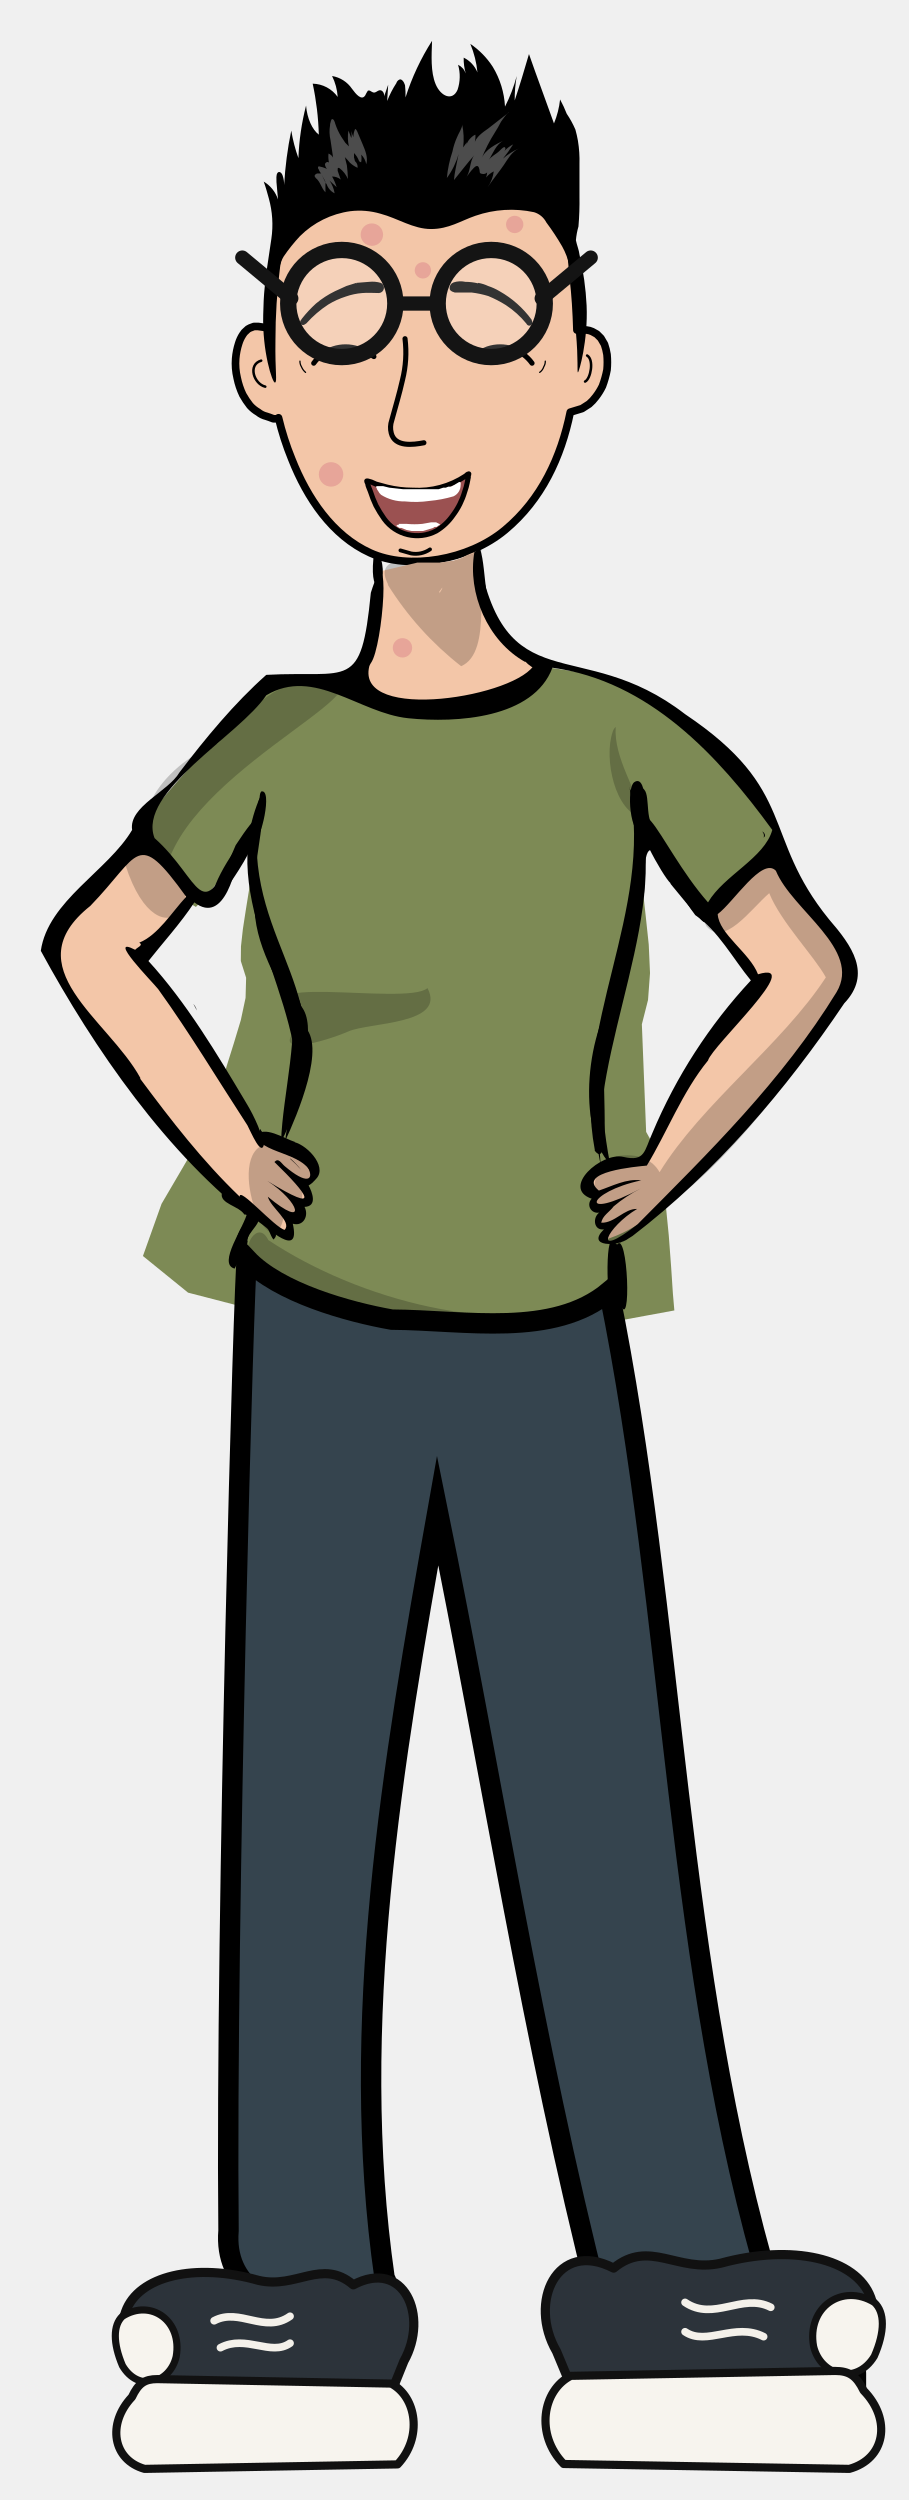
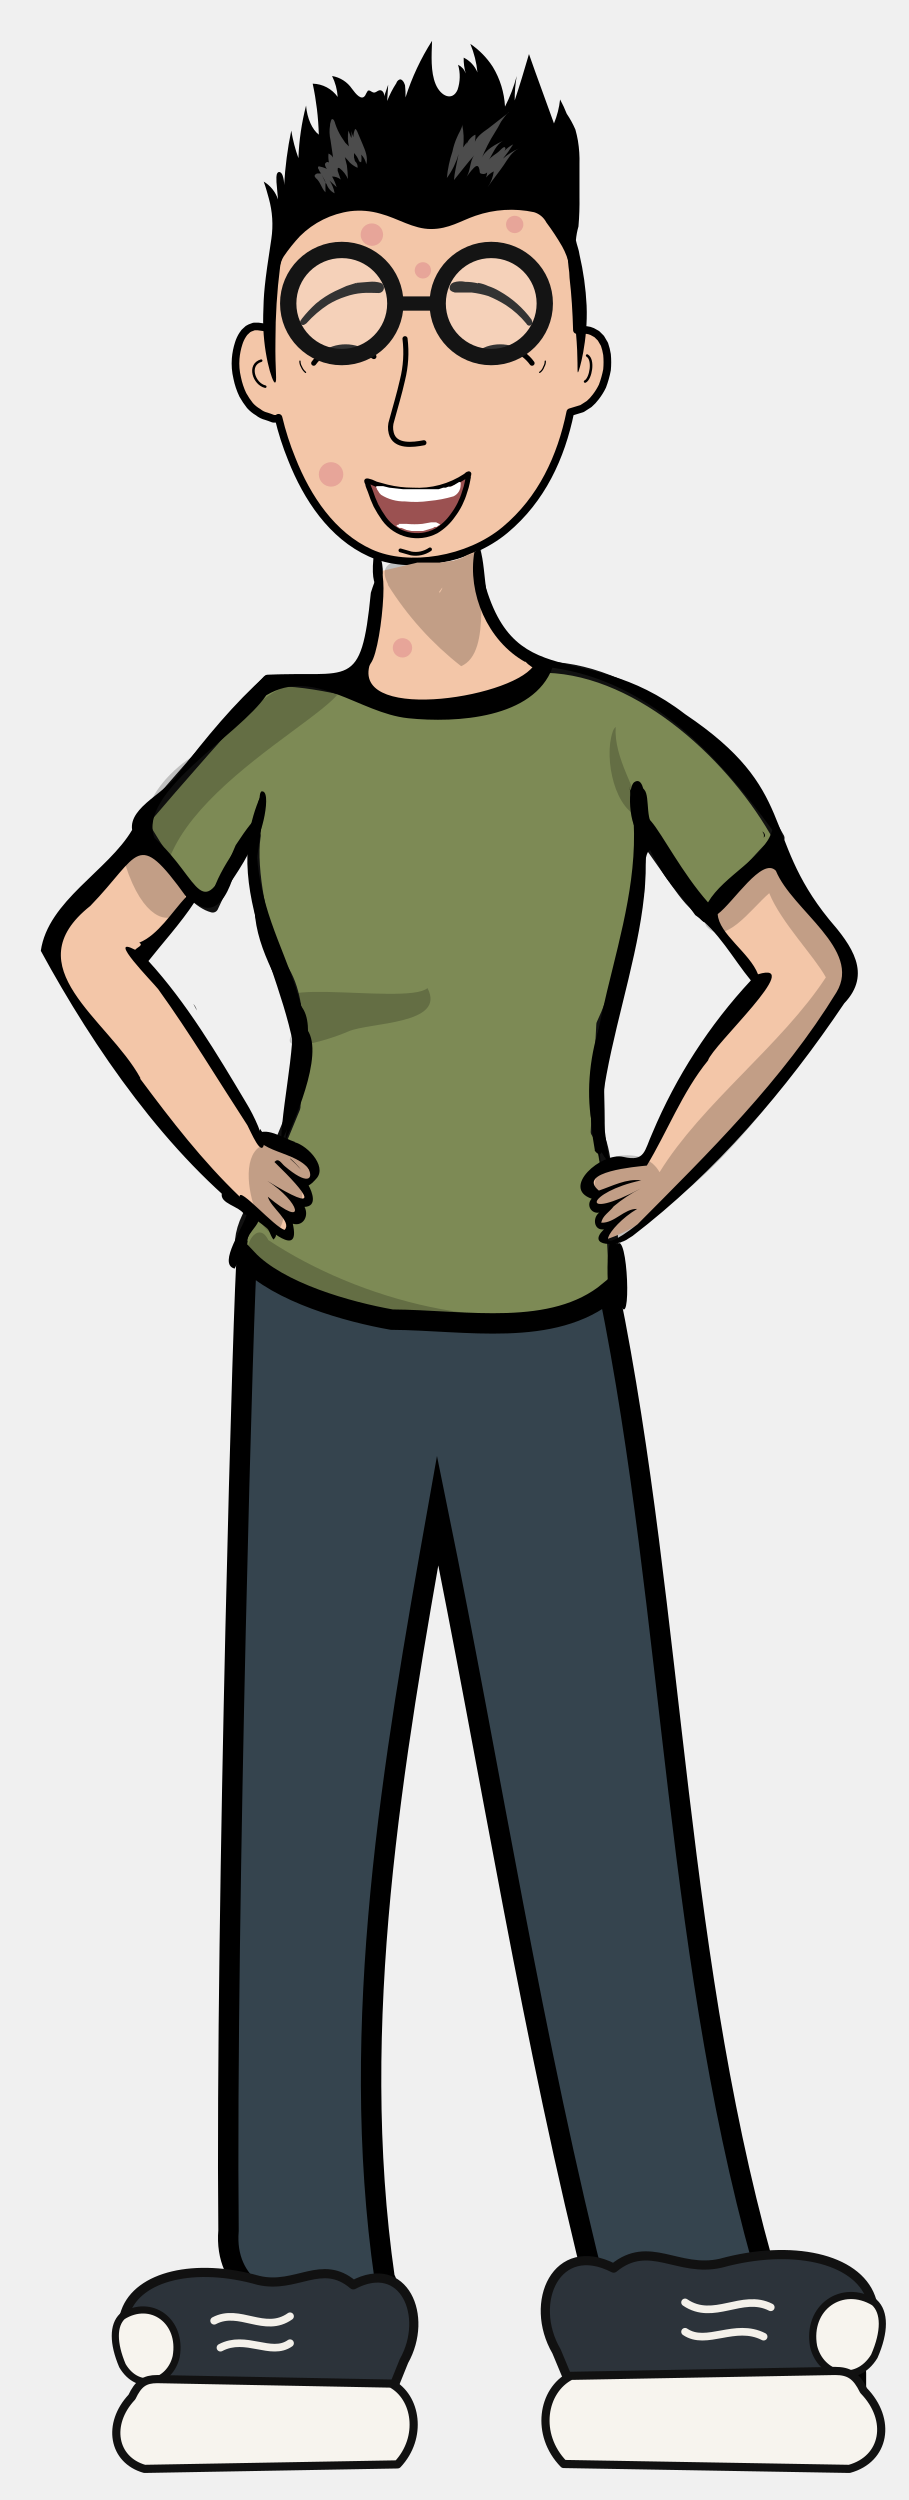
<svg xmlns="http://www.w3.org/2000/svg" width="178.1" height="490.1" viewBox="167.1 50 178.1 490.1">
  <svg width="500" height="600" preserveAspectRatio="xMidYMin slice" style="overflow:visible" viewBox="0 0 500 600">
    <svg width="500" height="600" style="overflow:visible">
      <svg width="500" height="600" preserveAspectRatio="xMidYMin slice" style="overflow:visible" viewBox="0 0 500 600">
        <svg viewBox="0 0 500 600">
          <path fill="#f3c6a8" stroke="#000" stroke-linecap="round" stroke-linejoin="round" stroke-width="1.5" d="M286.1 119.5a11.7 11.7 0 0 0-.5-2l-.7-1.2-.8-.8-.9-.5a3.5 3.5 0 0 0-1.1-.3h-1.9c-.1-3.5-.3-6.9-.7-10.3a16 16 0 0 0-.2-2.2c-.5-6.1-1.6-12.5-5.9-17.1s-11.7-4.9-17.7-5-13.5 0-19.8 2.4a22.2 22.2 0 0 0-9.5 6.5c-2.6 3.2-3.8 7.1-4.7 11a64 64 0 0 0-2 14.4l-.2-.2h-.4l-1.4-.2h-.8l-.8.3a1.8 1.8 0 0 0-.7.5 2.7 2.7 0 0 0-.7.8 6.7 6.7 0 0 0-.8 1.7 13.3 13.3 0 0 0-.6 3 12.2 12.2 0 0 0 .3 3.8 14.2 14.2 0 0 0 1.1 3.3 15.3 15.3 0 0 0 1.4 2.1 6.5 6.5 0 0 0 1.6 1.3 4 4 0 0 0 1.6.8l.6.2.8.3h.8l.2-.2a55 55 0 0 0 2.6 8.1c3 7.6 7.9 15 15.4 18.4s19.2 1.5 26.4-4.5 11-14.3 12.8-23.1l2.3-.7 1.4-.9a8.6 8.6 0 0 0 1.3-1.4 12 12 0 0 0 1.3-2.1 19 19 0 0 0 .9-3.2 16 16 0 0 0 0-3" />
          <path fill="none" stroke="#000" stroke-linecap="round" stroke-linejoin="round" stroke-width=".5" d="M218.3 120.7c-2.7.8-1.4 4.6.8 5.1m63.1-6.1c1.4.8.7 4.6-.4 5.1" />
          <path d="M282.1 109.9a56 56 0 0 0-1.4-10c-.1-.9-.5-1.8-.7-2.8a14 14 0 0 1 .5-2.7 57 57 0 0 0 .2-5.9v-6.3a24 24 0 0 0-.3-4.6 23 23 0 0 0-.5-2.2 18.7 18.7 0 0 0-1.7-3.1 24 24 0 0 0-1.3-2.8 17.1 17.1 0 0 1-1.2 4.7c-1.6-4.5-3.3-9-4.9-13.6-.9 3.1-1.8 6.1-2.8 9.1a26 26 0 0 1 .4-4.8 30 30 0 0 1-2.3 6 16.7 16.7 0 0 0-2.4-7.8 15.8 15.8 0 0 0-4.4-4.5 19.2 19.2 0 0 1 1.4 5.6 5.5 5.5 0 0 0-2.7-2.9 10.6 10.6 0 0 0 .4 3.1 2.9 2.9 0 0 0-1.5-1.7 8.2 8.2 0 0 1-.1 4.9c-1 2.3-3.3 1.3-4.3-1.1s-.8-5.6-.7-8.5a47.5 47.5 0 0 0-5.2 11.1 18.5 18.5 0 0 0-.1-2.4c-.2-.7-.7-1.3-1.1-1.1a1.1 1.1 0 0 0-.6.7 19.2 19.2 0 0 0-1.8 3.5c.1-1 .1-2.1.2-3.2l-.8 2.3c.1-.7-.4-1.3-.9-1.2s-.8.6-1.3.4-.6-.5-1-.3a7 7 0 0 0-.5.9c-.7 1.1-1.8-.2-2.6-1.3a5.9 5.9 0 0 0-3.9-2.5 10.8 10.8 0 0 1 1.1 4.1 6.2 6.2 0 0 0-4.9-2.6 54.7 54.7 0 0 1 1.2 10c-1.3-1-2.3-3.2-2.5-5.7a48.2 48.2 0 0 0-1.5 10.3 30.5 30.5 0 0 1-1.4-5.4 73 73 0 0 0-1.4 10.7 5.4 5.4 0 0 0-.3-1.9c-.2-.6-.7-.9-1-.5s-.2 1.2-.2 1.8l.3 3.4a6.4 6.4 0 0 0-2.8-3.5c.4 1.1.7 2.2 1 3.3a19.1 19.1 0 0 1 .5 7.9c-1.4 9.1-1.5 10.7-1.6 14.9-.2 7.2 1.8 13.4 2.3 13.3s0-2.1.1-8.3a113 113 0 0 1 .9-14.3 4.8 4.8 0 0 1 .7-2.1 33 33 0 0 1 3.2-4 17.3 17.3 0 0 1 9.9-4.9 14.7 14.7 0 0 1 5.9.5c3.4.9 6.4 3 9.9 3s5.8-1.6 8.7-2.6a21.4 21.4 0 0 1 11.5-.7 4 4 0 0 1 2.4 2 48 48 0 0 1 3.1 4.7c2.7 4.8 2.2 11.3 2.7 16.8s.2 7.9.4 7.9 2-6.2 1.7-13.1" />
          <path fill="#fff" d="m257.9 78.9.7-1v.5c0-.7 1.1-1.8 1.7-2a5.5 5.5 0 0 1-.2 1.8c.2-1.3 1.7-2.3 2.7-3l4.1-3.2c-.3 0-1.4 1.6-1.6 1.9a23 23 0 0 1-1.2 2.1 30.6 30.6 0 0 0-2.6 5.1c.7-1.8 2.8-2.8 4.4-3.6-1.6.8-2.1 2.5-3 3.9.4-.7 1.5-1.2 2.1-1.8s.9-.9 1.1-.7 0 .6-.2.8a5.9 5.9 0 0 1 1.8-1.4 28 28 0 0 1-2 2.8 12.7 12.7 0 0 1 3.1-2c-1.4.7-2.1 2-2.9 3.2s-2.2 2.9-3.2 4.4a6.9 6.9 0 0 0 1.2-3.1 4.4 4.4 0 0 0-1.5 1.2 4.4 4.4 0 0 0 .2-1 1 1 0 0 1-.9.3c-.7-.1-.5-.3-.6-.8s-.3-1.2-1.1-.4-1.1 1.4-1.7 2.1c1.1-1.1.8-3.4 1.8-4.6-1.4 1.6-2.7 3.3-4 4.9a15 15 0 0 1 .3-2.1l.6-3a14.7 14.7 0 0 1-2.3 4.7 23 23 0 0 1 1.1-5.2 13 13 0 0 1 .9-2.8c.2-.6 1.1-1.9 1-2.5a13.7 13.7 0 0 1 .2 4.5m-28 4.8c.1 0 .2.2.2.3h-.8c-.3.1-.6.3-.5.6l.2.3c.9.7 1.1 2 1.9 2.8v-2a4.7 4.7 0 0 0-.5-1 7.5 7.5 0 0 0-.7-1.2.8.8 0 0 0-.2-.4c-.1-.2-.1-.4.1-.5l.8.2.8.3a1.5 1.5 0 0 1-.4-.9c.1-.4.6-.6.8-.3a5.5 5.5 0 0 1-.1-1.8 1.8 1.8 0 0 1 .9.8l-.5-3.4a7.7 7.7 0 0 1-.2-1.5 6.6 6.6 0 0 1 .1-1.4 1.3 1.3 0 0 1 .1-.6 2.1 2.1 0 0 1 .2-.6c.4-.3.7.7.7.8a12.3 12.3 0 0 0 1.2 2.6l.8 1.2.4.4.3.3a8.1 8.1 0 0 1-.1-3.1c.2.4.3.8.5 1.3s.1-.8.1-1.2a4.2 4.2 0 0 0 .4 1.2 3 3 0 0 1 .2-1.3c0-.1.1-.3.2-.3s.2.3.3.4l1.1 2.6c.5 1.2 1.1 2.6.7 3.9a3.5 3.5 0 0 0-1-1.9 3.8 3.8 0 0 1 0 1.5.5.5 0 0 1-.4-.2 4.4 4.4 0 0 0-1-1.6v.9c.1.2.1.5.2.7a1.5 1.5 0 0 1 .5 1.3 5.6 5.6 0 0 1-1.5-1l-.6-.7-.4-.4c0 .1.1.2.1.4l.3 1.2a25 25 0 0 1 .2 2.7 5.1 5.1 0 0 0-1.6-2.1c-.2-.1-.4-.2-.4.1v.4l.6 1.7a2.7 2.7 0 0 0-1.7-.6 10.2 10.2 0 0 1 .9 2.1l-1.4-1.3a6.3 6.3 0 0 1 1 2.5 3.1 3.1 0 0 1-1.6-1.9h-.1" opacity=".3" />
        </svg>
      </svg>
    </svg>
    <svg width="500" height="600" style="overflow:visible">
      <svg width="500" height="600" preserveAspectRatio="xMidYMin slice" style="overflow:visible" viewBox="0 0 500 600">
        <svg viewBox="0 0 500 600">
          <path stroke="#000" stroke-miterlimit="10" stroke-width=".5" d="m237 105.7 2.5-.2a5.5 5.5 0 0 1 2.2.2.8.8 0 0 1-.3 1.5c-1.1 0-2.2-.1-3.3 0a13 13 0 0 0-3.3.7 15.8 15.8 0 0 0-3.5 1.6 21.6 21.6 0 0 0-4.3 3.7l-.3.2a.3.3 0 0 1-.4-.5l.2-.3a24.4 24.4 0 0 1 2.7-2.9 18 18 0 0 1 3.7-2.4l2.2-1 1.9-.6m23.8.1a10.7 10.7 0 0 0-2.5-.3 4.1 4.1 0 0 0-2.2.1.9.9 0 0 0-.6 1c.1.3.5.4.8.5h3.3a19.4 19.4 0 0 1 3.3.7 23 23 0 0 1 3.5 1.8 18.1 18.1 0 0 1 4.1 3.7c.1.2.2.3.4.3s.4-.3.3-.5-.1-.2-.1-.3a19.5 19.5 0 0 0-6.2-5.5 10.7 10.7 0 0 0-2.2-1 7 7 0 0 0-1.9-.6m-2.8.6h-.1" />
          <path fill="none" stroke="#000" stroke-linecap="round" stroke-linejoin="round" d="M246.5 116.4a22.2 22.2 0 0 1-.5 8.1c-.6 2.7-1.4 5.3-2.1 7.9a4.3 4.3 0 0 0-.1 2.5c.7 2.8 4.3 2.3 6.4 1.9" />
          <path fill="#9b5151" stroke="#000" stroke-linecap="round" stroke-linejoin="round" d="M259 142.9c-.2 0-.5.3-.6.4a16.9 16.9 0 0 1-10.4 2.8 21.4 21.4 0 0 1-5-.6l-2.2-.6-.9-.4-.7-.2h-.2c0 .2.2.4.2.6s.3.9.5 1.4a23 23 0 0 0 1.1 2.8 23 23 0 0 0 1.6 2.6 8 8 0 0 0 10.2 2.4 10.7 10.7 0 0 0 3.3-3.1 14.2 14.2 0 0 0 2.3-4.6 12 12 0 0 0 .5-1.8c.1-.3.1-.7.2-1v-.4a.4.4 0 0 0 .1-.3" />
          <path fill="none" stroke="#000" stroke-linecap="round" stroke-linejoin="round" stroke-width=".75" d="m245.6 157.9 2.1.6a5 5 0 0 0 3.7-.8" />
          <path fill="#fff" d="M257.4 145.1c0-.1.1-.5-.1-.6h-.2l-1 .6-.6.3h-.5l-.5.2h-.5l-.9.3h-7l-2.7-.3-1.2-.3h-1.3a.4.4 0 0 0 .1.5.5.5 0 0 0 .2.4 2.4 2.4 0 0 0 .6.8 8.5 8.5 0 0 0 4.7 1.3 19.3 19.3 0 0 0 4.8-.1 24.4 24.4 0 0 0 4.7-.9 2.4 2.4 0 0 0 1.4-2.2m-7.5 7.6 1.7-.3h1l.6.3a.1.1 0 0 1 .1.1h.1l-.2.2h-.1l-.4.3h-.4l-.3.2-1 .3-1 .3h-2.2l-1-.2-1-.4h-.4l-.6-.4.2-.2h.2c.1-.1.1-.1.1-.2h1.5a16 16 0 0 0 3.1 0" />
          <path fill="none" stroke="#000" stroke-linecap="round" stroke-linejoin="round" d="M228.6 121.2a7.7 7.7 0 0 1 8.7-2.8l1.9.8 1.2.7m31 1.3a7.7 7.7 0 0 0-8.7-2.8l-1.9.8-1.2.7" />
          <path fill="none" stroke="#000" stroke-linecap="round" stroke-linejoin="round" stroke-width=".25" d="M227 123a2.8 2.8 0 0 1-.8-1.1 2 2 0 0 1-.3-1.1m47 2.2a2.1 2.1 0 0 0 .8-1.1 2 2 0 0 0 .3-1.1" />
        </svg>
      </svg>
    </svg>
    <svg width="500" height="600" style="overflow:visible">
      <svg width="500" height="600" preserveAspectRatio="xMidYMin slice" style="overflow:visible" viewBox="0 0 500 600">
        <svg viewBox="0 0 500 600">
          <defs>
            <mask id="a" width="44.95" height="22.26" x="292.31" y="503.34" maskUnits="userSpaceOnUse">
              <path fill="#fff" fill-rule="evenodd" d="M292.3 503.3h44.6v21.8h-44.6z" />
            </mask>
          </defs>
-           <path fill="#7d8a55" fill-rule="evenodd" d="m274.3 180.8 7.96 1.23 7.75 2.96 7.37 4.37 6.83 5.44 6.12 6.19 5.25 6.61 4.22 6.7-5.41 6.6-2.73 4.62-1.99 2.46-2.4.14-3.57-2.34-5.03-4.98-6.07-7.8.05 5.17.38 5.53.64 5.73.61 5.75.25 5.59-.39 5.26-1.21 4.77.84 21.1 1.65 2.96 1.25 4.86.9 6.04.64 6.47.46 6.17.34 5.14.29 3.36-12.88 2.37-19.88 1.22-22.96-.32-22.16-2.24-17.45-4.52-8.85-7.18 3.65-10.23 11.07-18.9.55-3.76 1.12-4.26 1.42-4.52 1.38-4.57.93-4.37.11-3.94-1.04-3.28.03-2.87.38-3.43.58-3.77.63-3.92.51-3.84.36-3.58.3-3.09-1.33 1.26-1.45 1.85-1.65 2.23-1.83 2.41-1.93 2.36-1.85 2.12-1.55 1.67-1.86-1.11-1.53-2.03-1.36-2.64-1.39-2.96-1.55-2.97-1.63-2.68-1.29-2.11 3.16-3.69 3.48-4.02 3.68-4.22 3.77-4.26 3.73-4.18 3.58-3.95 3.3-3.58 8.28.57 8.06 1.54 7.88 1.74 7.73 1.16 7.64-.17 7.57-2.28z" />
+           <path fill="#7d8a55" stroke="#111" stroke-linejoin="round" stroke-width="2.2" d="M274.3 180.8c18.7.6 37 18 45.5 33.5-17.5 17.6-11.5 20.3-27.2-1.3.2 11.5-2.6 27.4-7.5 37.8l-1.1 21.1c3.1 4.1 3.4 29.8 3.9 35-13.3 6.6-89.2 6.8-70.8-20.9l7.8-18.9c.3-8 2.5-22-3.6-28.7-2.7-5.9-5.2-18-4.2-24.5-3 2.1-6.8 10.7-8.3 13.9-5.1-1.3-11.4-12.5-13.9-16.5 6.9-8.1 17.4-20.1 24.7-27.9 19.6-.4 37.1 13.4 54.7-2.6" />
          <path fill="#f3c6a8" fill-rule="evenodd" d="M194.9 214c-29.2 30-18.5 20.2 1.9 53.4 6.8 7.8 17.1 21.8 27.4 24.7.1-2-.8-3.8 2-3.3-.3-2.2-.8-3.1 1.7-3.6-2.5-4.8 1.3-3 .6-7.7-1.9-2.1-7.9-4.1-10.6-4.7-4.7-9.2-16.5-26.5-23-34.6 12-14.9 12.2-9.2 0-24.2m110.7 14.6c.2 0 10.1 13.8 10.2 13.8-8.3 9-17.5 24.9-22.4 36.1l-4.6-.6c-1.9 1-7 2.3-6.4 5.3 1.7.6 1.1 2.7.9 3.9 2.9.1 1.2 1.5.7 3.1 3-.6 1.2 1.5 1.1 3 17.7-4.7 39.5-37.1 49.7-52.7-18.8-26.2-10.3-29.1-29.2-12.2m-43.7-60-1.5-10.2-1.7.7-1.2.6-1.5.5-2.7.4h-4.4l-7.3 1.7c.1 6.1-2.7 17.2-5.9 22.5 4.6 3.9 19.2 3.2 24.7 3.1l13.9-6c-4.3-2.3-10.2-8.9-12.4-13.3m-42.6 328.1c-5.2 13.2-3.3 15 2.1 27.2 12.7-2 16.4-13.4 16.7-24.7Zm76.8 10.1c15.7-1.4 20.9-8.1 32.9 6.6l-3.7 6.2c-8.5.6-21.7-1.3-29.2-5.7Z" />
          <path d="M261.6 157v.2a5.6 5.6 0 0 1-2.8 1.6l-1.2.6-1.5.5-2.7.4H252a19.7 19.7 0 0 1-4.2-.1h-.8a6 6 0 0 1-2-.3c-2.2.6-3.3 1.8-1.8 4.7h-.1a61.6 61.6 0 0 0 14.4 16c6.3-2.7 2.9-17.7 4.1-23.6m-8.3 9.3a.4.4 0 0 0-.1-.3l.6-.8c0 .4-.4.7-.5 1.1" opacity=".2" />
          <path fill-rule="evenodd" d="M229 182.7c-8 1.1-14 7-19.1 13-9.4 3.4-20.6 15.4-10.1 24.1 6-20.5 49.1-37 29.2-37.1m-7.3 91.6c-12.2-2.3-2 26.4 1 14.5 3.1 3.5 3.9-4 3.6-6 4.8-2.4-.6-8.8-4.6-8.5" opacity=".2" />
          <path fill-rule="evenodd" d="M285.5 305.3c-20.7 7-48.2-.5-65.8-12.2-2-4.1-5.3 1.3-3.6 3.7 2.4 5.6 6.9 9 12.1 12.1l-.4-.3c13.8 8.4 46.1 16 55.7 2.1 1.1-.7 1.7-2.7 3.4-1.4 1.7-.5.4-4.6-1.4-4m-91.8-93.5c-.8 2.1-2.9 3.2-2.6 5.8 6.3 23.1 19.9 8.5 6.8-1.7-2.4-.3-1.8-6-4.2-4.1m126 9.1c0-2-.7-3.8-2.4-2.8-3.8 2.1-7.3 10.9-11 9.3-1.5.5-1.4 3.1-.7 4.2 3.5 4.1 8.7-3.4 12.3-6.5 2.3 5.7 8.8 12.3 11.1 16.5-8.6 13.2-24.3 24.7-32.6 38.2-1.3-2.4-4.3-3.9-8.5-3.1-7.7 3.8-3.1 11.9-1.2 17.1 2.6 2.5 2.3-3.6 5-2.3a11.2 11.2 0 0 0 4.2-3.8c15.2-10.1 27.5-28.6 38.4-43.5 1.4-8.7-7.9-17.7-14.6-23.3m-68.8 22.8c-4.1 3.7-40.2-3.8-24.1 6.4-8.7 8 4.5 3.9 8.6 2.1s19.3-1.3 15.5-8.5m36.3-50.2c-1.8 5.2.5 15.9 5.9 16.8-1.1-5.4-5.7-11.6-5.3-17.8a2.1 2.1 0 0 0-.6 1" opacity=".2" />
          <path fill-rule="evenodd" d="M205.7 248.1a3.3 3.3 0 0 0-.7-1.3zm18.3 29.1a21 21 0 0 1 2.1 2.1 14.7 14.7 0 0 0-2.1-2.2m2.4 3" />
          <path d="M329.6 230.2c-13.3-16.4-6-25.3-28.2-40.2-20.7-16-35.5-1.6-40.7-32.1h-.2c-.6 8.6 2.8 19.1 11.5 22.1-3 6.6-35.3 11.8-32.5.6a3.3 3.3 0 0 1 .3-.6c2.4-3.2 4.1-26.9 0-13.8-1.9 19.5-4.2 15.2-20.5 16.1-6.3 5.6-11.9 12.4-17 19.1-2.2 3.8-10 6.7-9.3 11.3-4.7 8-16.5 13.9-17.9 23.7 10.5 19.3 24.8 40 42.3 53.3 0-.2 0-.3.1-.4 2 1.3 8.6 7.7 7 .6 2.1.6 3.2-1.6 2.3-3.3 2.6-.1 1.5-2.9.8-4.2 5.2-3-3.2-9.4-6.9-8.9.1-.2.1-.4.2-.5a3 3 0 0 1-2.8-1.7 4 4 0 0 1-.1.5v-.2l-.3-.8a34.5 34.5 0 0 0-2.4-4.7c-5.6-9.4-11.6-19.5-19.1-27.7 2.5-3.2 6.4-7.5 9-11.5 6 4.6 8.3-6.8 9-10.9 4.9-7 1.7 9.7 2.8 12.3.4 8.5 5.7 15.3 8.5 23 .9-9.8-8.4-17.5-8.1-27.7-1.3-5.5 5.1-22-4.1-7.9-6.9 16.8-6.7 6.8-15.9-1.4-3.5-9 16.7-20.2 21.9-28 9.4-5.6 18.2 3.5 27.8 4.5s24.6 0 28.3-9.9c18.9 2.6 32.4 17.1 43.1 31.8-1.5 5.5-9.5 8.9-12.6 14.2-10.1-11.4-15.5-30.4-12.4-1.7-.7-18.6 5-2 9.9 4.2 4.4 2.9 7.5 8.7 10.9 12.8a101.6 101.6 0 0 0-19.3 29.9c-1.6 3.5-1.4 5.7-5.7 4.7s-12.3 6.1-6.2 8.2a1.6 1.6 0 0 0 1.5 2.7c-1.4 1-1.1 3.6.9 3.3-3.6 3.5 2.8 3.4 4.8 1.8l.8-.5c16.3-12.5 30-28.5 41.5-45.6 5.5-5.8 1.5-11.3-3-16.5m-126-4.4c-2.8 3-5.5 7.5-9.2 9 .9.5-.4.9-.8 1.4-5.8-3 3.4 6.3 4.5 7.7 6.2 8.6 11.7 17.8 17.5 26.7.6 1.1 2.9 6.7 3.3 3.4 9.1.2 12.8 12.1 4 4.6-.7-.6-1.2-1.7-2-.8 6.6 6.4 9.5 10.4-1.4 3.7 6.4 4.1 8 9.7.1 3.1.6 2.2 4.8 4.9 3.3 6.5-1.9-.4-9-8.6-8.8-6.5-7.3-7-13.4-14.9-19.5-23.1v-.2c-6.3-11.5-24.9-21.7-9.8-33.7 9.8-10.1 9-15.4 18.8-1.8m127.5 18.7c-10.6 17.3-25.1 31.5-39 45.5-9.3 7.3-6 .5-.1-3-2.5-.1-4.4 2.8-7 2.7.1-1.3 1.7-2.2 2.4-3.2a27 27 0 0 1 5.3-3.5c-12.3 6.6-10.7.7.1-1.6-2.9-.4-5.6 1.1-8.3 2-4.5-3.7 7.4-4.7 9.4-4.9 3.9-6.4 7-14.5 12-20.6.8-2.9 19.3-19.8 9.8-16.9-1.6-4.2-7.7-7.9-7.9-11.8 3.1-2.3 8.7-11.3 11.4-8.5 3.2 7.8 16.9 15.4 11.9 23.8" />
          <path fill="#35444e" fill-rule="evenodd" stroke="#000" stroke-miterlimit="10" stroke-width="4" d="M318.3 499.4c-19-63.6-18.8-132.2-31.8-196.2-11 9.1-28.1 5.6-42.6 5.5-8.5-1.5-22.2-5.3-28.4-11.9-.5 1.1-4.2 129-3.6 190.5-1.8 21.6 36.1 18.2 30.6 9.3-7.2-50.1 1.6-101 10.4-150.5 10.5 51.5 18.6 104 31.5 154.7 1.3 3.3 3 8 7.2 8.3 7.7-.9 28.5 2.1 26.7-9.7Z" />
          <path fill-rule="evenodd" d="M316.6 213.1a1.1 1.1 0 0 1 .2 1.1c.5-.3.2-.9-.2-1.2ZM215.7 499.4c-17 42.5 27.1 44 22.6 2-5.5-2-2.7 17.9-8.2 22.1-9.3 14.8-17.9-4.3-15.2-14.3-1.1-2.6 5.5-11.4.8-9.8" />
          <path fill-rule="evenodd" d="M226 525.5h.5l-.5.2v-.3m-5.3-6.2 1.3 1.1c-1 .5-1.1-.3-1.3-1.1m10.3-.2h.1a17.2 17.2 0 0 1-2.6 4.6c.4-1.8.9-3.6 2.5-4.5m5-20.5c-3.5 4.5-1.8 12.4-6 17.1-8.7 8.4-12.8-7.5-10.1-14.2-.1-2.8-3-1.1-2.6 1-7.3-.7-1.6 17.9.2 21.8.9 9.7 12.4 6.3 15.3-.5s8-22.4 3.2-25.2" />
          <g mask="url(#a)">
            <path fill-rule="evenodd" d="M316.3 503.6c-3.5 4.1 5.2 3.8 7.4 5.2 31.1 15.5-26.4 19.4-30.2 3.6 3.9-11.3-6.8 1.7 3.9 7.5 26.1 15.7 64-4.8 18.9-16.3" />
          </g>
          <path fill-rule="evenodd" d="M303.4 517.3a39 39 0 0 0 4.9 1.2 8.3 8.3 0 0 1-4.9-1.2m-2.7-4.2h.1a.1.1 0 0 1-.1-.1m21.7-6.7c-1 3.4 9.7 8.7-.1 10.3h.1c-8.8-.2-21.2 1.1-23.2-8.5-6-3.6-6.9 6.4-3.8 9.8 14.7 13.6 61.3 3.8 27-11.6m-105-6.1c-3 3.1-2 8.8-2.5 12.9-3.9-1.7 1.1 16.7 3.8 14.1 2-.9 3.1-2.3 2.6-4.7.1 5 1.6 5 3.9.8-.8 1.4.9 3.1 2 1.7.1 6.1 8.8-7.6 4-7.2-1.5.8-2.4 2.4-3.7 3.6-.6-2.3-3-.7-4.1.5-.2-1.8-2.3-4.9-4-2.6a1.2 1.2 0 0 0-2 .1c-2.9-5.6 2.6-15 0-19.2m.9-295c-.4.5-.2 1.1-.4 1.7v-.2a8.3 8.3 0 0 0-.3 2.2c0 1.6-1.2 3.7-.4 5.2s3.6-9.9 1-8.9m73.3-1.9c-1.7 1-.9 10.9 1.7 10.1.6-1.4 1-11.8-1.7-10.1m-51.2-43.8c-.8 8.3 3 5.9 1.5 0-.6.3-1.2-1.3-1.5 0m33.7 20.6c-2.4-1.8-5.3-3.1-7.5-5.2-5-4.1-3.8-12.7-5.3-17.4a4.1 4.1 0 0 1-1.1.7c-1.4 8.1 2.6 17.5 10 21.6a.1.1 0 0 0-.1-.1h.1c1 1.2 5 3.5 3.9.4m14.8 63.3c-6.9 8.2-8.7 27.8-2.1 34.8-2.3-11.9-2.6-24.4 3-35.8zm-2 50c-1.2 1.9-.6 18.7 1.7 11.6-1.2-3.1 2-11.5-1.7-11.6" />
          <path fill-rule="evenodd" d="M290.5 204.3c4.8 24.7-11.4 46.7-6.8 71.1v.2c3.8 4.8.5-18.5 2.5-21.9 4.9-14.1 10.9-38.6 4.3-49.2m-66 41.5c-1.1 4 3.3 11.2 1.7 16.8.3-4.9 3.6-14.4-1.7-16.8m.8 29.4a.9.9 0 0 0 .9.4 2.3 2.3 0 0 0-1-.7v.3m-6.2 14.8c.9.7 1 1.9 1.7 2.8 1.5-1.3-.7-2.5-1.7-2.8m-4.1 7.1c-.1.6.5 1.1 1.2 1.1l-1.1-1.6a.7.7 0 0 0-.1.5" />
          <path fill-rule="evenodd" d="M225.2 249.5c.2 3.8 1.5 8.1 1.1 12.1-.3-3.1 2.4-11.6-1.1-12.1m-1.4 24.8-.4-.5a.7.7 0 0 0 .4.5m-8.6 19.7c-5.2 4.5-.7 4.9.4-.4-.2.1-.3.3-.4.4" />
          <path fill-rule="evenodd" d="M218.2 206c-9.2 20.7 9 39.3 7.1 60.1 7.7-24.1-12.1-32.6-7.1-60.1m6.5 69.1a1.2 1.2 0 0 0 1 .2l-1.5-.7z" />
          <path fill-rule="evenodd" d="M216.6 211.2c-2.8 4.8-7.9 10.9-8.2 16.1 1.6.2 12.9-17 8.2-16.1m.4 77.2a1.1 1.1 0 0 0-.6.7h-.1c-5.2 2-3.1 16.5-.6 4 0 .1 0 .2-.1.2-.2-1.7 3.9-4.3 1.4-5m6.9-45.6c2.1 9.7-1.4 21.8-1.7 31.1 4-7.1 7.6-23.7 1.7-31.1" />
          <path fill-rule="evenodd" d="M215.6 287.6c-.5 2.8-6 10.2-2.5 11.1 1-1.8 5.3-11.4 2.5-11.1" />
          <path fill-rule="evenodd" d="M210.6 283.9c-.5 2.1 3.4 2.5 4.4 4.2 3.5.1-3.4-4.6-4.4-4.2m6.6-11.1c2 3.8 10.6 3 11.4 8.7 3.2-2.2-1-6.9-3.8-7.6h.2c-2.2-.7-6.2-3.4-7.8-1.2" />
          <path fill-rule="evenodd" d="M226.6 251.1c.6 7.5-2.9 15.7-3.6 22.6 2.3-5 8.3-18.9 3.6-22.6m66.3-46.6c-.7 2.4.3 5.3 1 7.6-3.5-2.3 3.1 9.7 4.7 11.1h-.1l3.7 4.5c9.4 11.2-5.8-11.4-6.3-14.1-.2-.5-.4-1.1-.7-1.7v.2c-1.8-1.9-.4-7.4-2.4-7.6" />
          <path fill-rule="evenodd" d="M291.4 206.7c6.1 24.6-12 48-6.5 71.8-2.6-22.5 14.9-51.3 6.5-71.8m-3.4 87.4c.1.8.1 1.5.2 2.2-2.4-.9-.5 15 .4 9.1 2.4 6.7 1.6-14.8-.6-11.3" />
        </svg>
      </svg>
    </svg>
  </svg>
  <g fill="none" stroke="#141414" stroke-linecap="round" stroke-linejoin="round">
    <circle cx="234.1" cy="109.5" r="10.5" fill="#fff" fill-opacity=".2" stroke-width="3.2" />
    <circle cx="263.4" cy="109.5" r="10.5" fill="#fff" fill-opacity=".2" stroke-width="3.2" />
-     <path stroke-width="2.8" d="M244.6 109.5h8.3m-28.7-1-9.6-8m58.7 8 9.6-8" />
+     <path stroke-width="2.8" d="M244.6 109.5h8.3" />
  </g>
  <g fill="#e09490" opacity=".65">
    <circle cx="240" cy="96" r="2.2" />
    <circle cx="268" cy="94" r="1.7" />
    <circle cx="250" cy="103" r="1.6" />
    <circle cx="232" cy="143" r="2.4" />
    <circle cx="246" cy="177" r="1.9" />
  </g>
  <g stroke="#111" stroke-linejoin="round">
    <path fill="#2c333a" stroke-width="1.8" d="M236.36 497.92c9.92-5.28 14.88 6.16 9.92 14.96l-2.48 6.16h-42.16c-7.44-1.76-12.4-8.8-9.92-15.84s13.64-9.68 26.04-6.16c7.44 1.76 12.4-4.4 18.6.88Z" />
    <path fill="#f7f4ee" stroke-width="1.4" d="M191.1 504.08c5.58-3.52 11.78.88 10.54 7.92-1.24 5.28-7.44 7.04-10.54 1.76-1.86-4.4-1.86-7.92 0-9.68Z" />
    <path fill="#f7f4ee" stroke-width="1.6" d="m197.92 516.4 45.88.88c4.96 2.64 6.2 10.56 1.24 15.84l-49.6.88c-6.2-1.76-7.44-8.8-2.48-14.08 1.24-2.64 2.48-3.52 4.96-3.52Z" />
    <path fill="none" stroke="#f4f1ea" stroke-linecap="round" stroke-width="1.5" d="M209.08 504.96c4.96-2.64 9.92 2.64 14.88-.88m-13.64 6.16c4.96-2.64 9.92 1.76 13.64-.88" />
  </g>
  <g stroke="#111" stroke-linejoin="round">
    <path fill="#2c333a" stroke-width="1.8" d="M287.4 494.64c-11.2-5.76-16.8 6.72-11.2 16.32l2.8 6.72h47.6c8.4-1.92 14-9.6 11.2-17.28s-15.4-10.56-29.4-6.72c-8.4 1.92-14-4.8-21 .96Z" />
    <path fill="#f7f4ee" stroke-width="1.4" d="M338.5 501.36c-6.3-3.84-13.3.96-11.9 8.64 1.4 5.76 8.4 7.68 11.9 1.92 2.1-4.8 2.1-8.64 0-10.56Z" />
    <path fill="#f7f4ee" stroke-width="1.6" d="m330.8 514.8-51.8.96c-5.6 2.88-7 11.52-1.4 17.28l56 .96c7-1.92 8.4-9.6 2.8-15.36-1.4-2.88-2.8-3.84-5.6-3.84Z" />
    <path fill="none" stroke="#f4f1ea" stroke-linecap="round" stroke-width="1.5" d="M318.2 502.32c-5.6-2.88-11.2 2.88-16.8-.96m15.4 6.72c-5.6-2.88-11.2 1.92-15.4-.96" />
  </g>
</svg>
